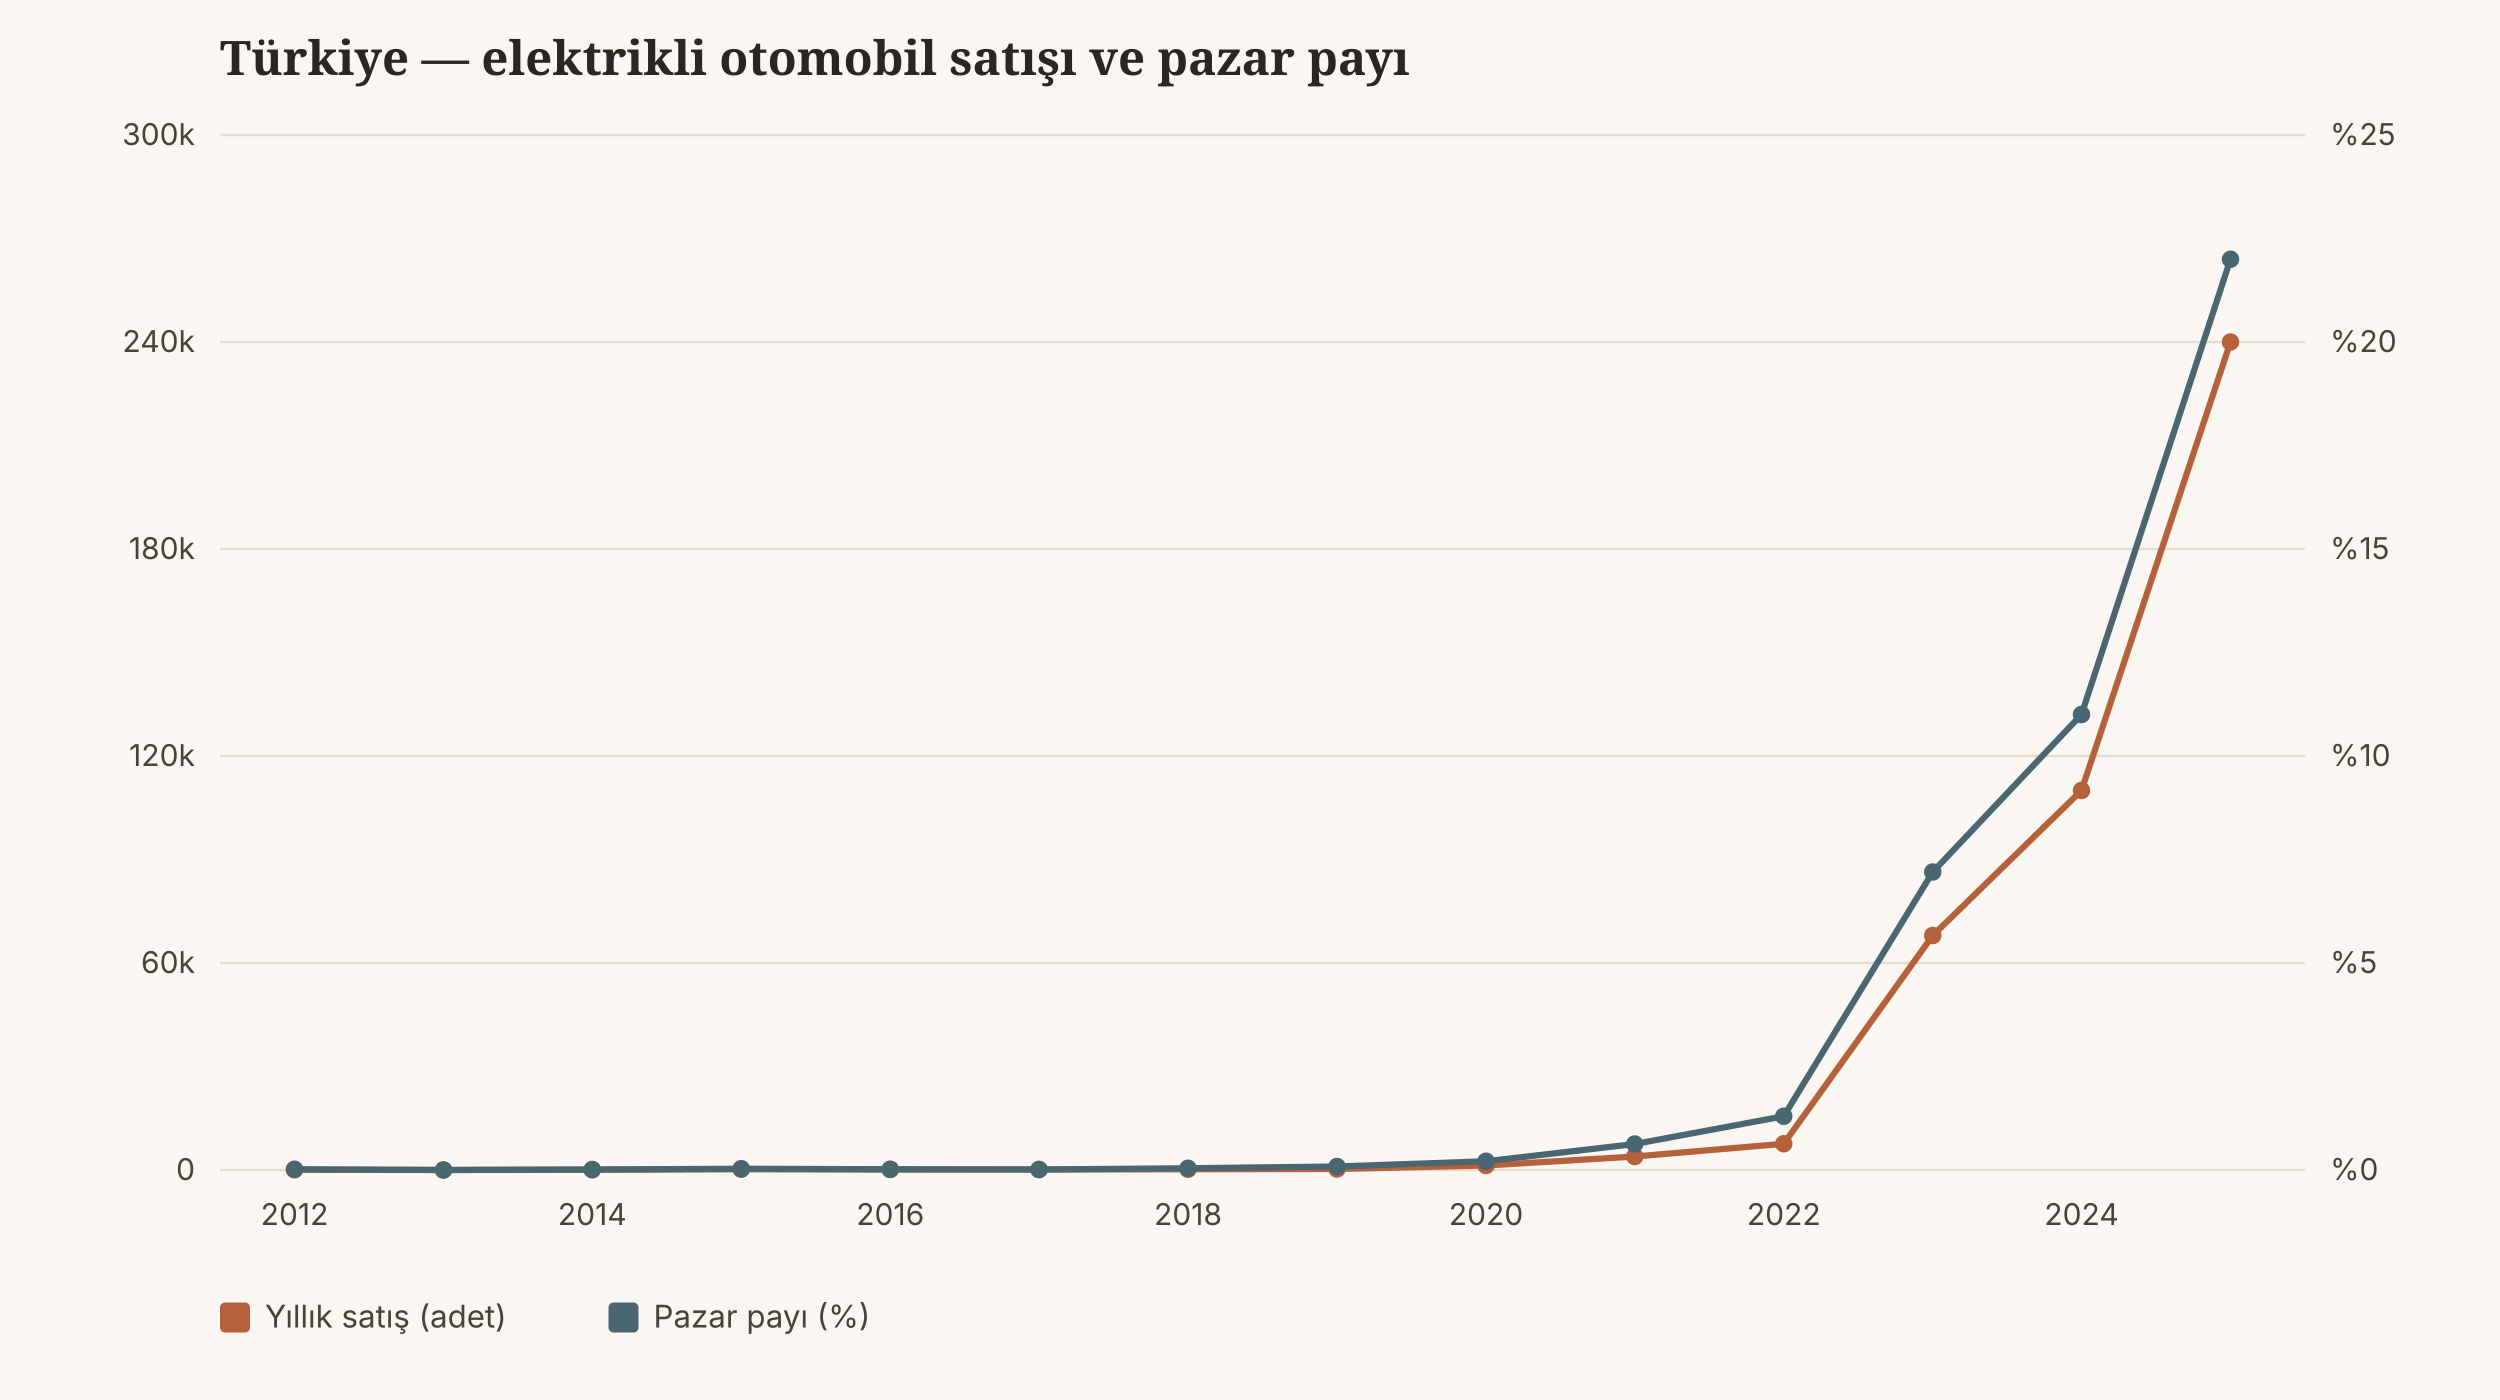
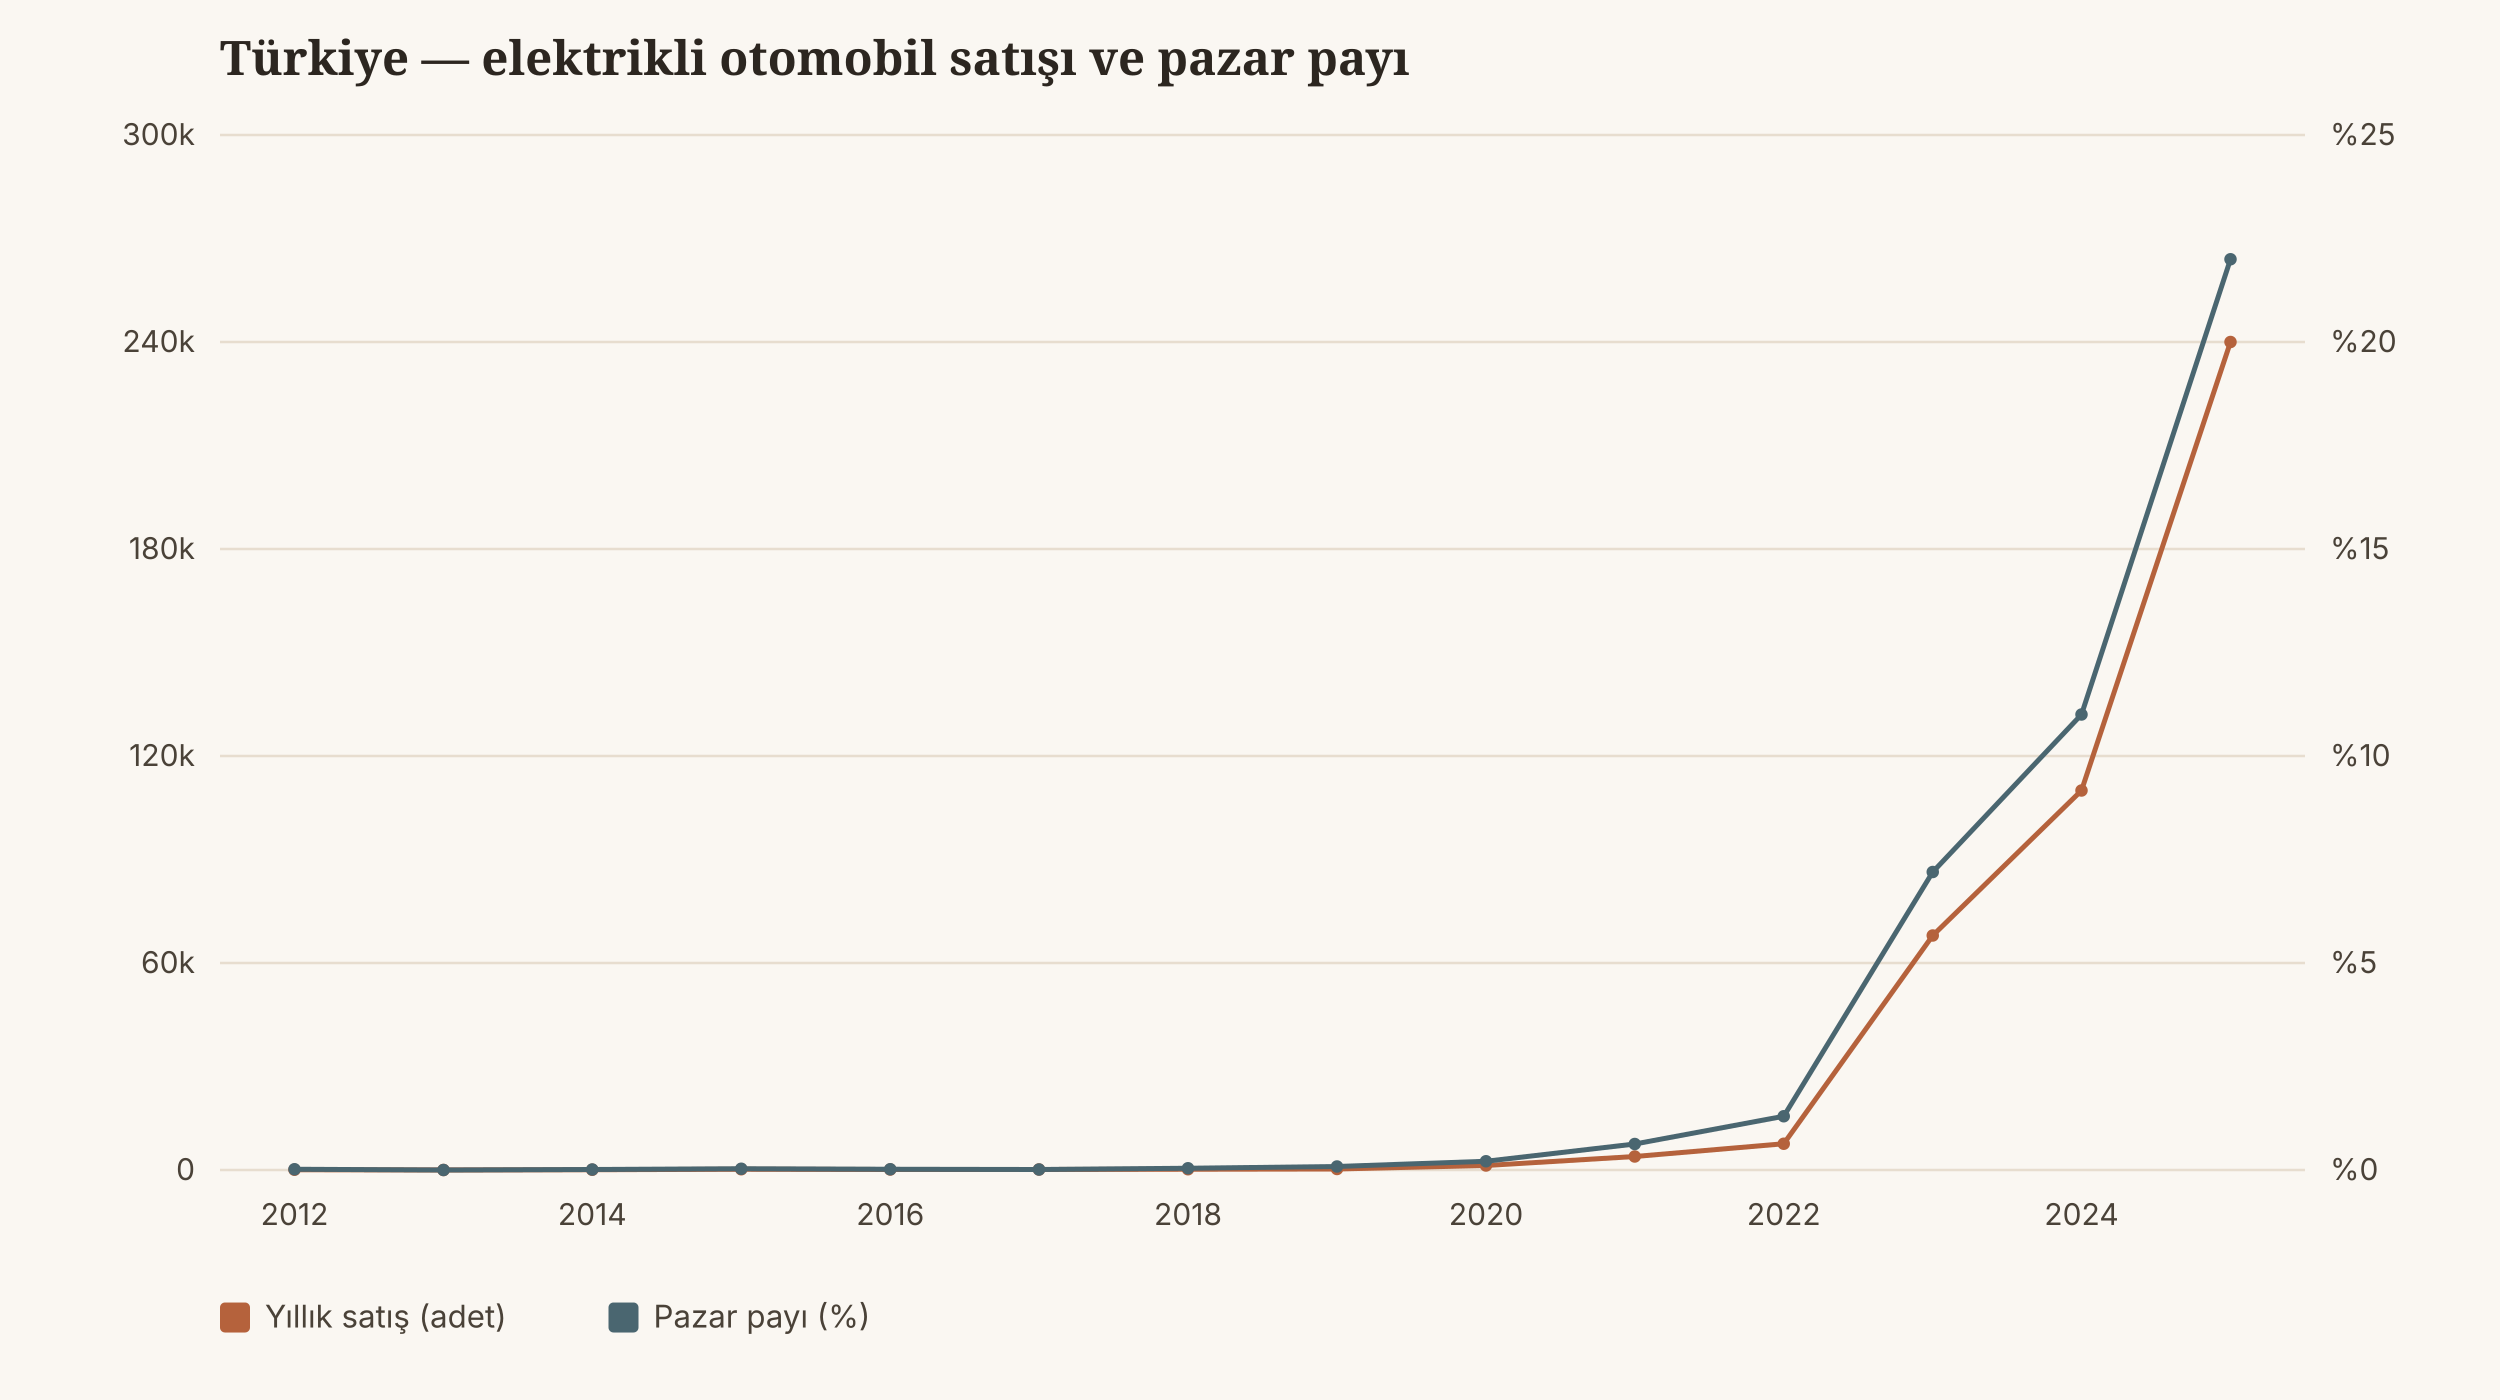
<svg xmlns="http://www.w3.org/2000/svg" viewBox="0 0 1000 560" width="1000" height="560" role="img" aria-label="Türkiye — elektrikli otomobil satışı ve pazar payı">
  <rect width="1000" height="560" fill="#faf7f2" />
  <text x="88" y="30" font-family="Fraunces, Georgia, serif" font-size="19" font-weight="600" fill="#2c2620">Türkiye — elektrikli otomobil satışı ve pazar payı</text>
  <line x1="88" y1="468.0" x2="922" y2="468.0" stroke="#e7ddcf" stroke-width="1" />
  <text x="78" y="472.0" text-anchor="end" font-family="Inter, sans-serif" font-size="12" fill="#4a4238">0</text>
  <line x1="88" y1="385.2" x2="922" y2="385.2" stroke="#e7ddcf" stroke-width="1" />
  <text x="78" y="389.2" text-anchor="end" font-family="Inter, sans-serif" font-size="12" fill="#4a4238">60k</text>
  <line x1="88" y1="302.4" x2="922" y2="302.4" stroke="#e7ddcf" stroke-width="1" />
  <text x="78" y="306.4" text-anchor="end" font-family="Inter, sans-serif" font-size="12" fill="#4a4238">120k</text>
  <line x1="88" y1="219.6" x2="922" y2="219.6" stroke="#e7ddcf" stroke-width="1" />
  <text x="78" y="223.6" text-anchor="end" font-family="Inter, sans-serif" font-size="12" fill="#4a4238">180k</text>
  <line x1="88" y1="136.8" x2="922" y2="136.8" stroke="#e7ddcf" stroke-width="1" />
  <text x="78" y="140.8" text-anchor="end" font-family="Inter, sans-serif" font-size="12" fill="#4a4238">240k</text>
  <line x1="88" y1="54.0" x2="922" y2="54.0" stroke="#e7ddcf" stroke-width="1" />
  <text x="78" y="58.0" text-anchor="end" font-family="Inter, sans-serif" font-size="12" fill="#4a4238">300k</text>
  <text x="932" y="472.0" font-family="Inter, sans-serif" font-size="12" fill="#4a4238">%0</text>
  <text x="932" y="389.2" font-family="Inter, sans-serif" font-size="12" fill="#4a4238">%5</text>
  <text x="932" y="306.4" font-family="Inter, sans-serif" font-size="12" fill="#4a4238">%10</text>
  <text x="932" y="223.6" font-family="Inter, sans-serif" font-size="12" fill="#4a4238">%15</text>
  <text x="932" y="140.8" font-family="Inter, sans-serif" font-size="12" fill="#4a4238">%20</text>
  <text x="932" y="58.0" font-family="Inter, sans-serif" font-size="12" fill="#4a4238">%25</text>
  <text x="117.8" y="490" text-anchor="middle" font-family="Inter, sans-serif" font-size="12" fill="#4a4238">2012</text>
  <text x="236.9" y="490" text-anchor="middle" font-family="Inter, sans-serif" font-size="12" fill="#4a4238">2014</text>
  <text x="356.1" y="490" text-anchor="middle" font-family="Inter, sans-serif" font-size="12" fill="#4a4238">2016</text>
  <text x="475.2" y="490" text-anchor="middle" font-family="Inter, sans-serif" font-size="12" fill="#4a4238">2018</text>
  <text x="594.4" y="490" text-anchor="middle" font-family="Inter, sans-serif" font-size="12" fill="#4a4238">2020</text>
  <text x="713.5" y="490" text-anchor="middle" font-family="Inter, sans-serif" font-size="12" fill="#4a4238">2022</text>
  <text x="832.6" y="490" text-anchor="middle" font-family="Inter, sans-serif" font-size="12" fill="#4a4238">2024</text>
-   <polyline points="117.8,467.9 177.4,468.0 236.9,467.9 296.5,467.7 356.1,467.8 415.6,467.8 475.2,467.7 534.8,467.6 594.4,466.2 653.9,462.6 713.5,457.5 773.1,374.2 832.6,316.2 892.2,136.8" fill="none" stroke="#b5623c" stroke-width="2.5" stroke-linejoin="round" stroke-linecap="round" />
-   <circle cx="117.8" cy="467.9" r="3.5" fill="#b5623c" />
-   <circle cx="177.4" cy="468.0" r="3.5" fill="#b5623c" />
-   <circle cx="236.9" cy="467.9" r="3.5" fill="#b5623c" />
-   <circle cx="296.5" cy="467.7" r="3.5" fill="#b5623c" />
-   <circle cx="356.1" cy="467.8" r="3.5" fill="#b5623c" />
-   <circle cx="415.6" cy="467.8" r="3.5" fill="#b5623c" />
-   <circle cx="475.2" cy="467.7" r="3.5" fill="#b5623c" />
-   <circle cx="534.8" cy="467.6" r="3.5" fill="#b5623c" />
-   <circle cx="594.4" cy="466.2" r="3.5" fill="#b5623c" />
-   <circle cx="653.9" cy="462.6" r="3.5" fill="#b5623c" />
-   <circle cx="713.5" cy="457.5" r="3.5" fill="#b5623c" />
-   <circle cx="773.1" cy="374.2" r="3.5" fill="#b5623c" />
-   <circle cx="832.6" cy="316.2" r="3.5" fill="#b5623c" />
-   <circle cx="892.2" cy="136.8" r="3.5" fill="#b5623c" />
-   <polyline points="117.8,467.7 177.4,468.0 236.9,467.8 296.5,467.5 356.1,467.7 415.6,467.8 475.2,467.3 534.8,466.6 594.4,464.5 653.9,457.6 713.5,446.5 773.1,348.8 832.6,285.8 892.2,103.7" fill="none" stroke="#4a6670" stroke-width="2.5" stroke-linejoin="round" stroke-linecap="round" />
-   <circle cx="117.8" cy="467.7" r="3.5" fill="#4a6670" />
-   <circle cx="177.4" cy="468.0" r="3.5" fill="#4a6670" />
-   <circle cx="236.9" cy="467.8" r="3.5" fill="#4a6670" />
-   <circle cx="296.5" cy="467.5" r="3.5" fill="#4a6670" />
-   <circle cx="356.1" cy="467.7" r="3.5" fill="#4a6670" />
-   <circle cx="415.6" cy="467.8" r="3.5" fill="#4a6670" />
-   <circle cx="475.2" cy="467.3" r="3.5" fill="#4a6670" />
-   <circle cx="534.8" cy="466.6" r="3.5" fill="#4a6670" />
-   <circle cx="594.4" cy="464.5" r="3.5" fill="#4a6670" />
-   <circle cx="653.9" cy="457.6" r="3.5" fill="#4a6670" />
-   <circle cx="713.5" cy="446.5" r="3.5" fill="#4a6670" />
-   <circle cx="773.1" cy="348.8" r="3.5" fill="#4a6670" />
-   <circle cx="832.6" cy="285.8" r="3.5" fill="#4a6670" />
-   <circle cx="892.2" cy="103.7" r="3.5" fill="#4a6670" />
+   <polyline points="117.8,467.9 177.4,468.0 236.9,467.9 296.5,467.7 356.1,467.8 415.6,467.8 475.2,467.7 534.8,467.6 594.4,466.2 653.9,462.6 713.5,457.5 773.1,374.2 832.6,316.2 892.2,136.8" fill="none" stroke="#b5623c" stroke-width="2" stroke-linejoin="round" stroke-linecap="round" />
+   <circle cx="117.8" cy="467.9" r="2.5" fill="#b5623c" />
+   <circle cx="177.4" cy="468.0" r="2.5" fill="#b5623c" />
+   <circle cx="236.9" cy="467.9" r="2.5" fill="#b5623c" />
+   <circle cx="296.5" cy="467.7" r="2.5" fill="#b5623c" />
+   <circle cx="356.1" cy="467.8" r="2.5" fill="#b5623c" />
+   <circle cx="415.6" cy="467.8" r="2.5" fill="#b5623c" />
+   <circle cx="475.2" cy="467.7" r="2.5" fill="#b5623c" />
+   <circle cx="534.8" cy="467.6" r="2.5" fill="#b5623c" />
+   <circle cx="594.4" cy="466.2" r="2.5" fill="#b5623c" />
+   <circle cx="653.9" cy="462.6" r="2.5" fill="#b5623c" />
+   <circle cx="713.5" cy="457.5" r="2.5" fill="#b5623c" />
+   <circle cx="773.1" cy="374.2" r="2.5" fill="#b5623c" />
+   <circle cx="832.6" cy="316.2" r="2.5" fill="#b5623c" />
+   <circle cx="892.2" cy="136.8" r="2.5" fill="#b5623c" />
+   <polyline points="117.8,467.7 177.4,468.0 236.9,467.8 296.5,467.5 356.1,467.7 415.6,467.8 475.2,467.3 534.8,466.6 594.4,464.5 653.9,457.6 713.5,446.5 773.1,348.8 832.6,285.8 892.2,103.7" fill="none" stroke="#4a6670" stroke-width="2" stroke-linejoin="round" stroke-linecap="round" />
+   <circle cx="117.8" cy="467.7" r="2.5" fill="#4a6670" />
+   <circle cx="177.4" cy="468.0" r="2.5" fill="#4a6670" />
+   <circle cx="236.9" cy="467.8" r="2.5" fill="#4a6670" />
+   <circle cx="296.5" cy="467.5" r="2.5" fill="#4a6670" />
+   <circle cx="356.1" cy="467.7" r="2.5" fill="#4a6670" />
+   <circle cx="415.6" cy="467.8" r="2.5" fill="#4a6670" />
+   <circle cx="475.2" cy="467.3" r="2.5" fill="#4a6670" />
+   <circle cx="534.8" cy="466.6" r="2.5" fill="#4a6670" />
+   <circle cx="594.4" cy="464.5" r="2.5" fill="#4a6670" />
+   <circle cx="653.9" cy="457.6" r="2.5" fill="#4a6670" />
+   <circle cx="713.5" cy="446.5" r="2.5" fill="#4a6670" />
+   <circle cx="773.1" cy="348.8" r="2.5" fill="#4a6670" />
+   <circle cx="832.6" cy="285.8" r="2.5" fill="#4a6670" />
+   <circle cx="892.2" cy="103.7" r="2.5" fill="#4a6670" />
  <rect x="88" y="521" width="12" height="12" rx="2" fill="#b5623c" />
  <text x="106" y="531" font-family="Inter, sans-serif" font-size="12.5" fill="#4a4238">Yıllık satış (adet)</text>
  <rect x="243.4" y="521" width="12" height="12" rx="2" fill="#4a6670" />
  <text x="261.4" y="531" font-family="Inter, sans-serif" font-size="12.5" fill="#4a4238">Pazar payı (%)</text>
</svg>
